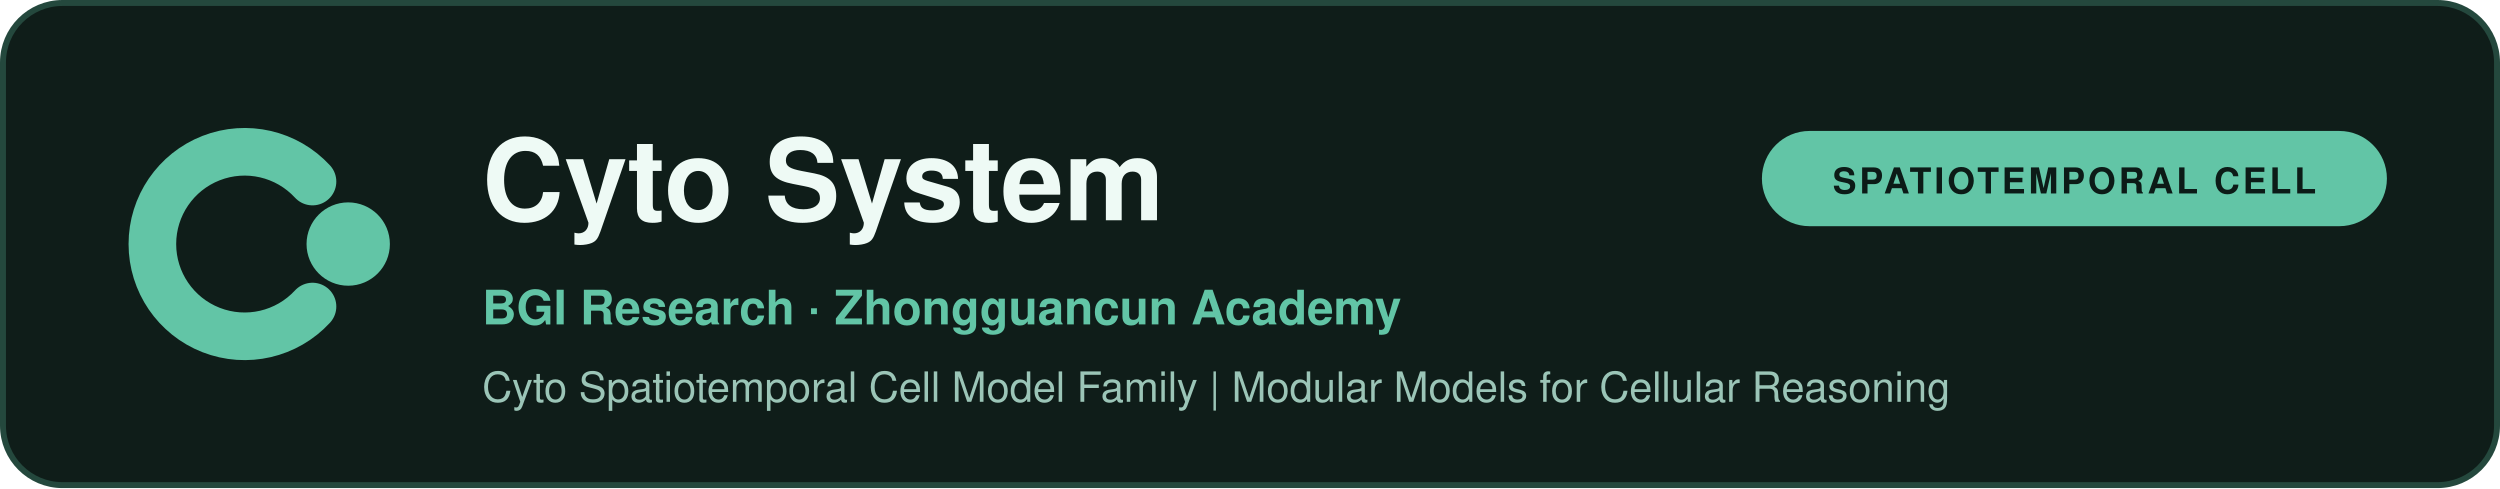
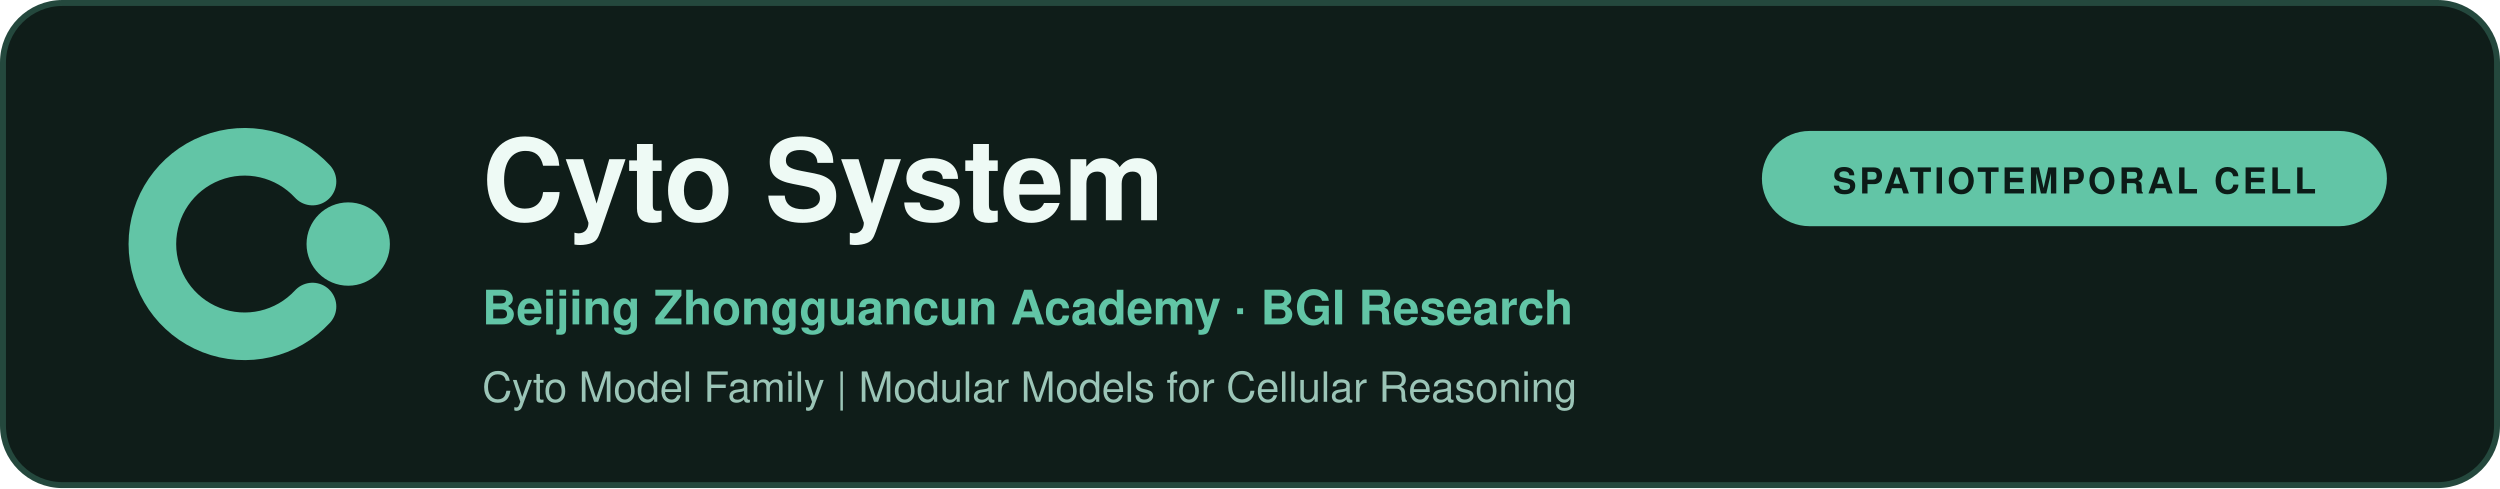
<svg xmlns="http://www.w3.org/2000/svg" viewBox="0 0 840 164" fill="none">
  <rect x="1" y="1" width="838" height="162" rx="20" fill="#0f1d19" stroke="#24483d" stroke-width="2" />
  <g transform="translate(36, 32)">
    <path d="M69 29A31 31 0 1 0 69 71" stroke="#62c5a6" stroke-width="16" stroke-linecap="round" />
    <circle cx="81" cy="50" r="14" fill="#62c5a6" />
  </g>
  <text x="162" y="74" font-family="-apple-system, BlinkMacSystemFont, 'Segoe UI', Helvetica, Arial, sans-serif" font-size="38" font-weight="700" fill="#eefaf5">Cyto System</text>
  <rect x="592" y="44" width="210" height="32" rx="16" fill="#62c5a6" />
  <text x="697" y="65" text-anchor="middle" font-family="-apple-system, BlinkMacSystemFont, 'Segoe UI', Helvetica, Arial, sans-serif" font-size="12" font-weight="700" fill="#0c1b17" letter-spacing="1">SPATIOTEMPORAL CELL</text>
-   <text x="162" y="109" font-family="-apple-system, BlinkMacSystemFont, 'Segoe UI', Helvetica, Arial, sans-serif" font-size="16" font-weight="600" fill="#62c5a6">BGI Research  ·  Zhongguancun Academy</text>
-   <text x="162" y="135" font-family="-apple-system, BlinkMacSystemFont, 'Segoe UI', Helvetica, Arial, sans-serif" font-size="14" font-weight="500" fill="#9bc5b7">Cyto Spatiotemporal Cell Model Family  |  Modular Models for Cellular Reasoning</text>
+   <text x="162" y="109" font-family="-apple-system, BlinkMacSystemFont, 'Segoe UI', Helvetica, Arial, sans-serif" font-size="16" font-weight="600" fill="#62c5a6">Beijing Zhongguancun Academy  ·  BGI Research</text>
+   <text x="162" y="135" font-family="-apple-system, BlinkMacSystemFont, 'Segoe UI', Helvetica, Arial, sans-serif" font-size="14" font-weight="500" fill="#9bc5b7">Cyto Model Family  |  Modular Models for Cellular Reasoning</text>
</svg>
